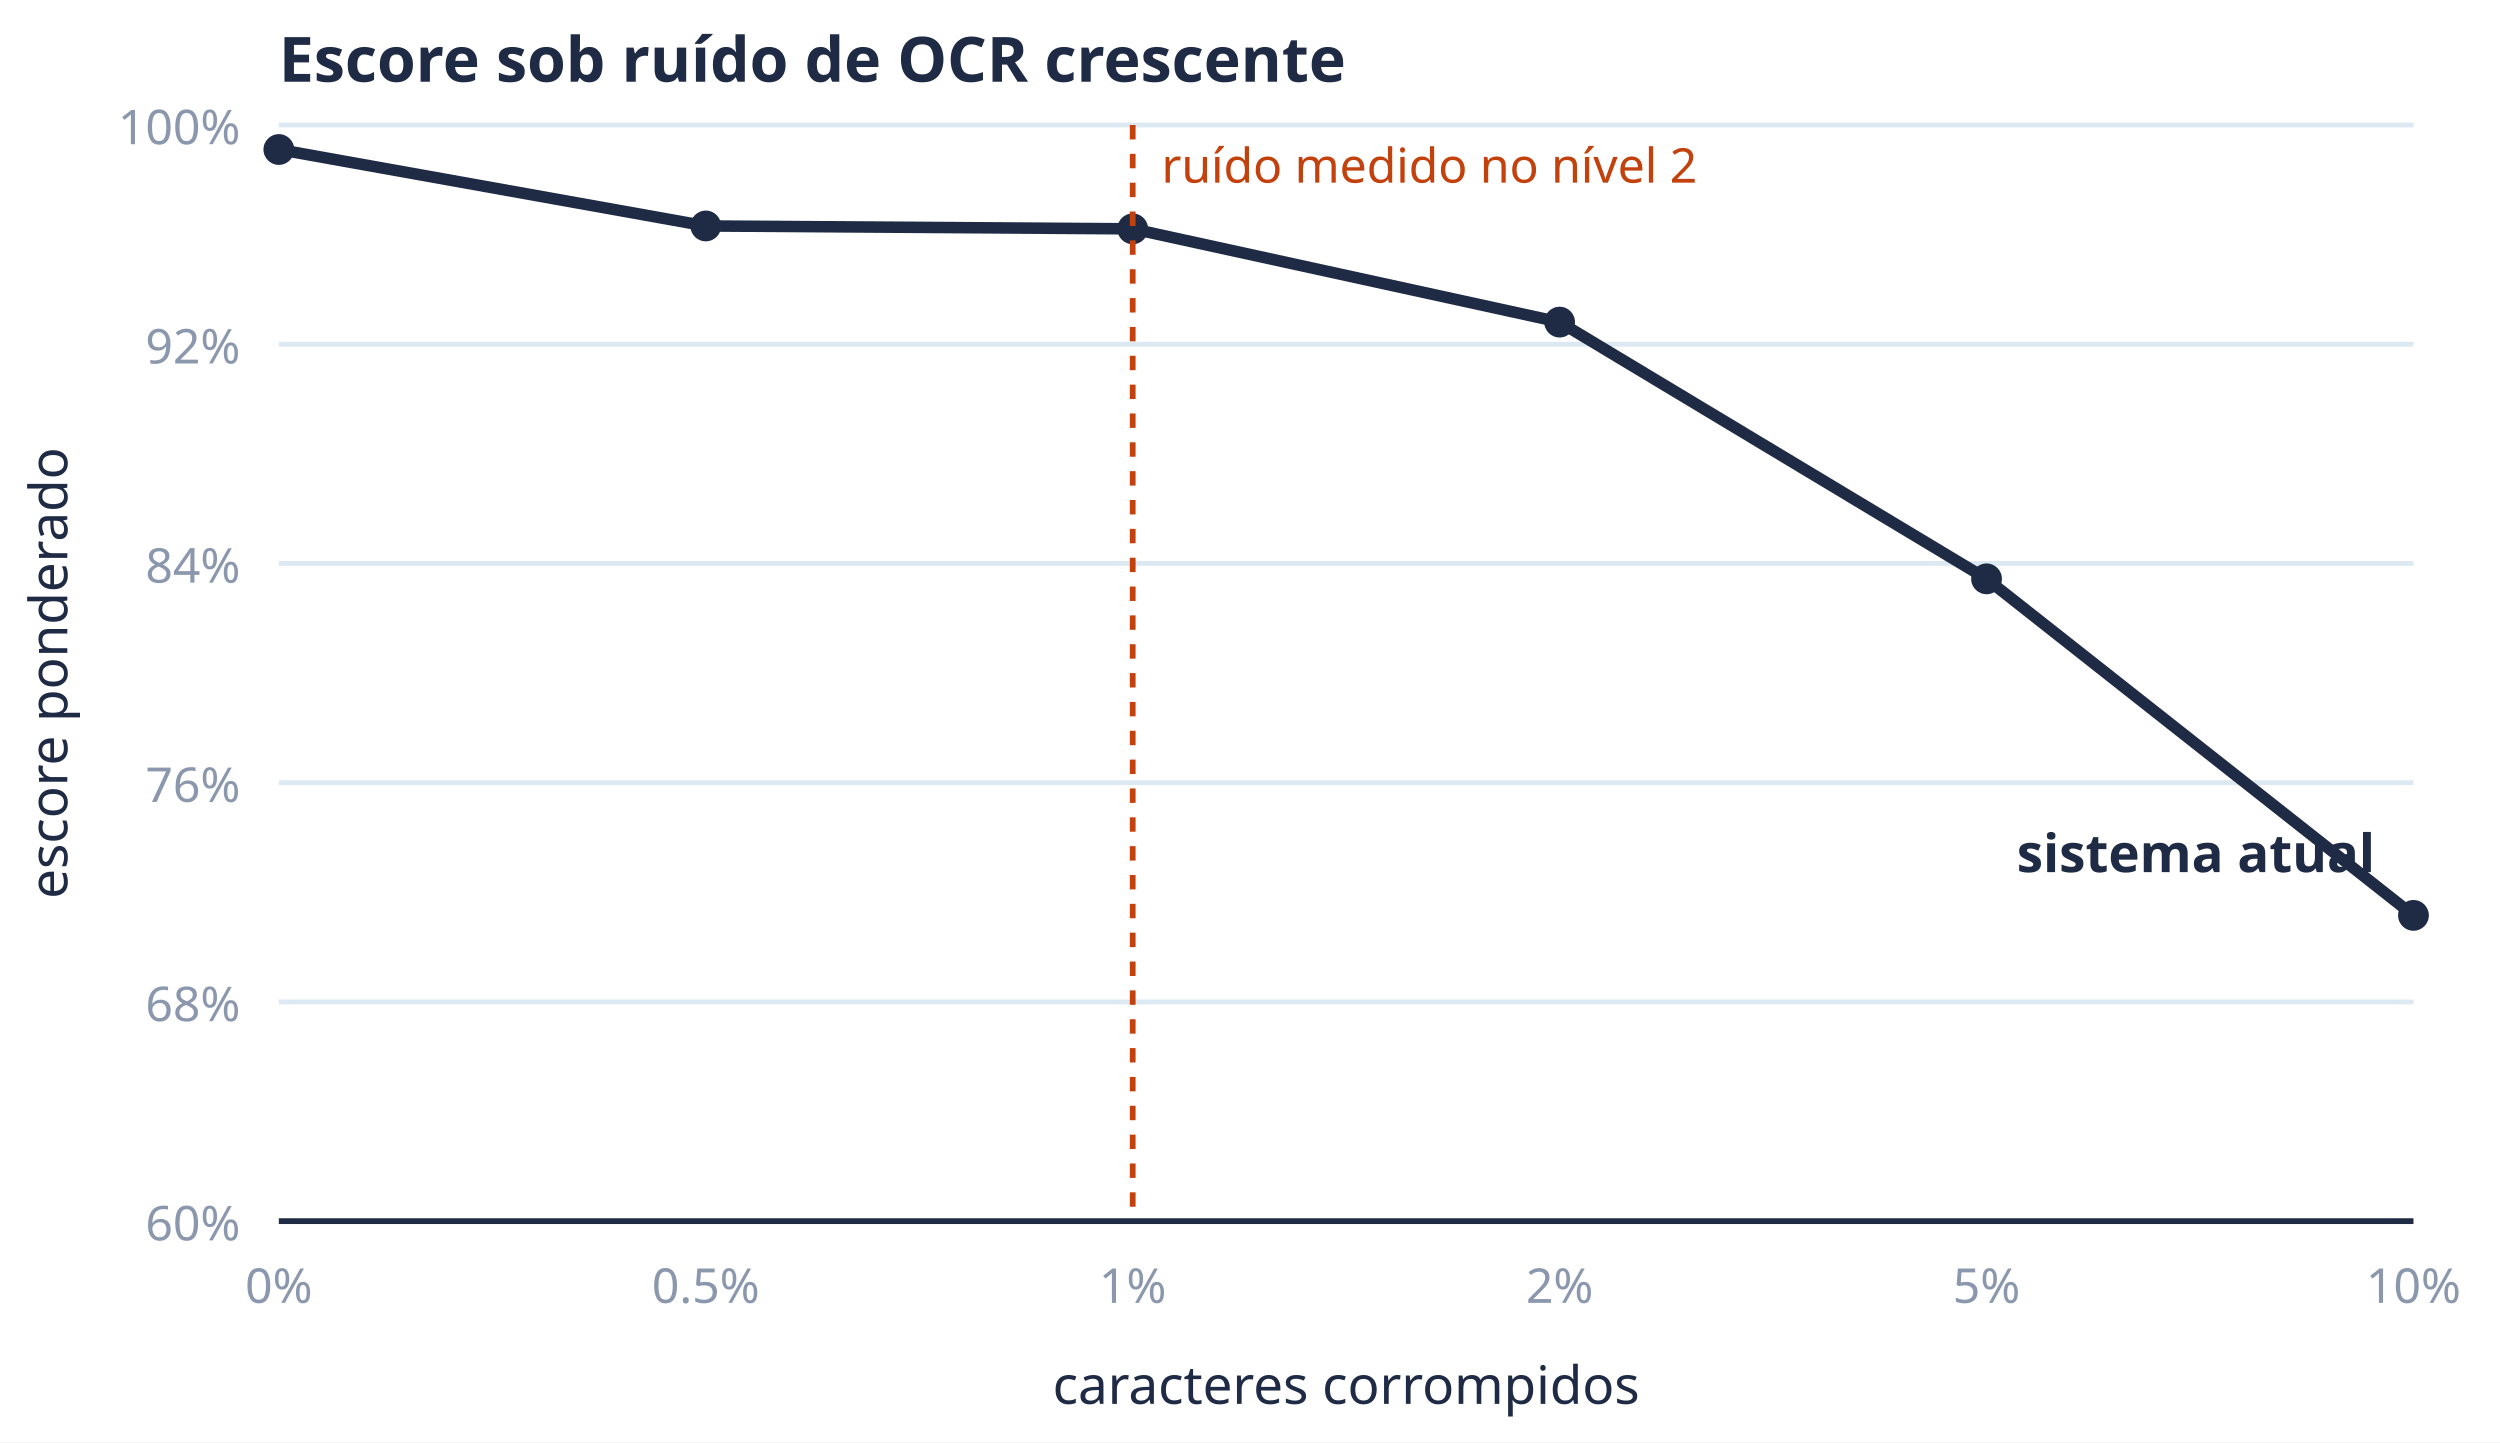
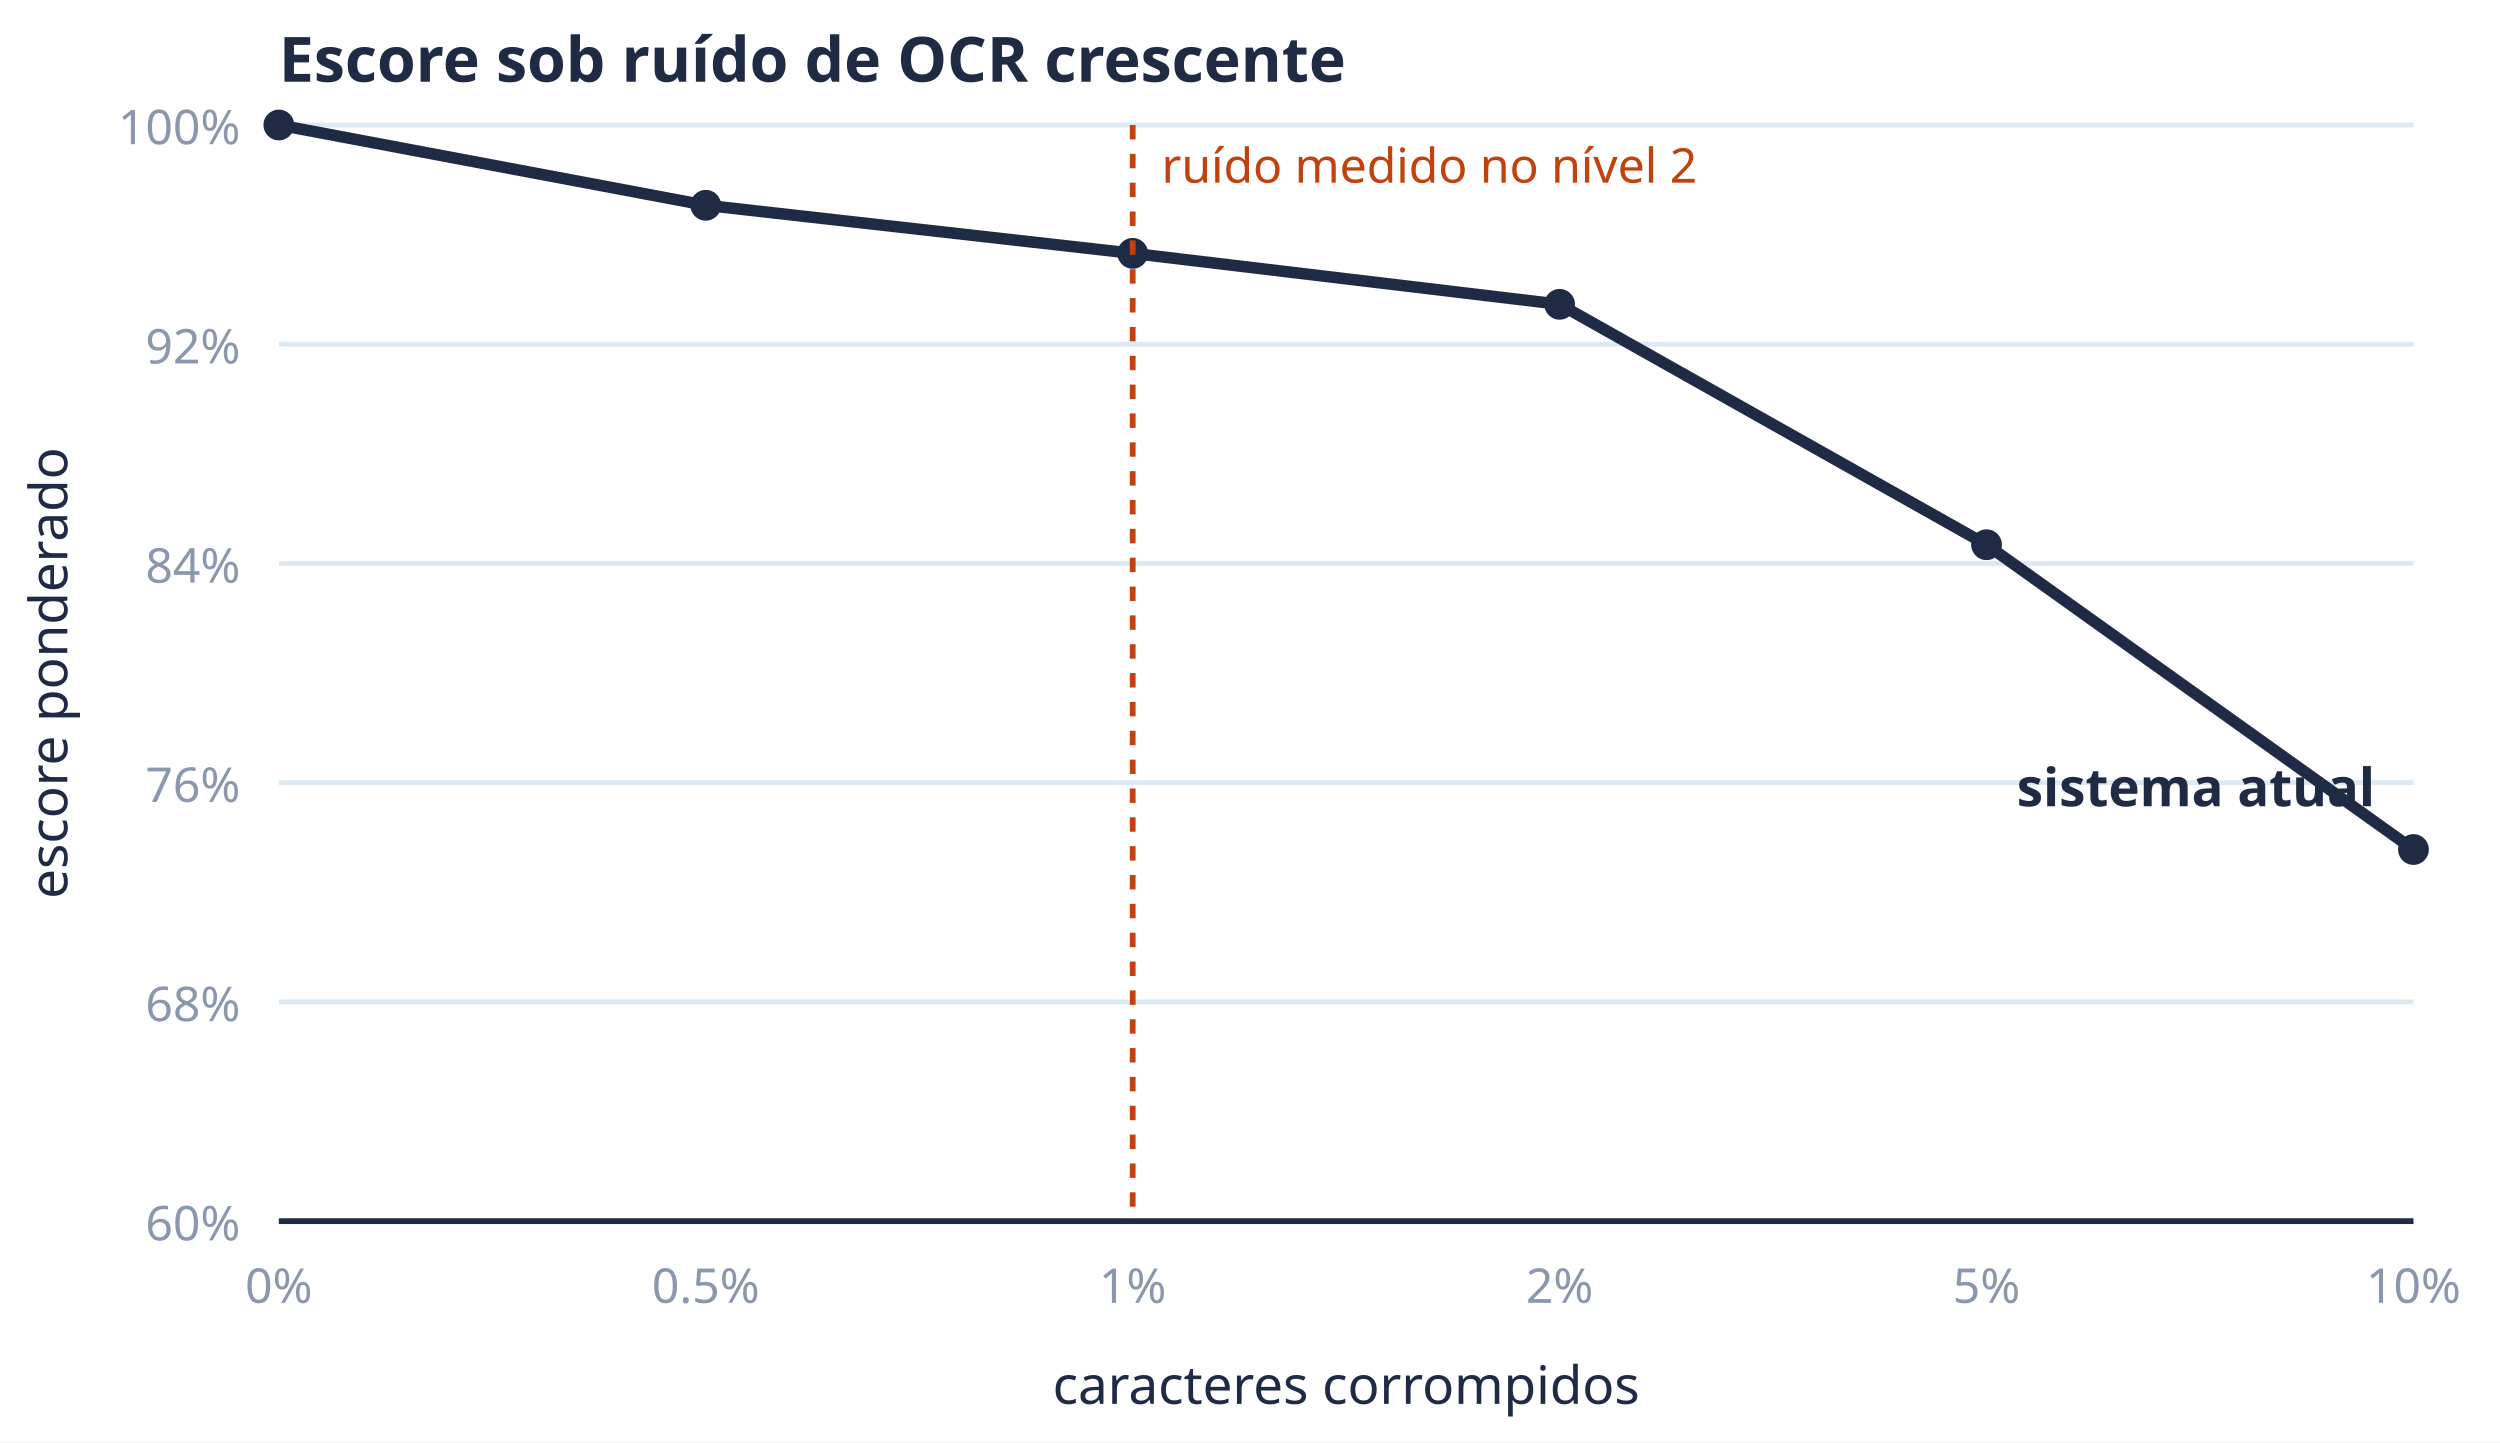
<svg xmlns="http://www.w3.org/2000/svg" width="520" height="300" viewBox="0 0 520 300">
  <rect width="520" height="300" fill="white" />
  <text x="58" y="17" font-size="13" font-weight="600" fill="#1F2A44" font-family="sans-serif">Escore sob ruído de OCR crescente</text>
  <line x1="58" y1="254.0" x2="502" y2="254.0" stroke="#DCE8F2" stroke-width="1" />
  <text x="50" y="258.0" font-size="10" fill="#8A97AD" text-anchor="end" font-family="sans-serif">60%</text>
  <line x1="58" y1="208.4" x2="502" y2="208.4" stroke="#DCE8F2" stroke-width="1" />
  <text x="50" y="212.4" font-size="10" fill="#8A97AD" text-anchor="end" font-family="sans-serif">68%</text>
  <line x1="58" y1="162.8" x2="502" y2="162.8" stroke="#DCE8F2" stroke-width="1" />
  <text x="50" y="166.8" font-size="10" fill="#8A97AD" text-anchor="end" font-family="sans-serif">76%</text>
  <line x1="58" y1="117.2" x2="502" y2="117.2" stroke="#DCE8F2" stroke-width="1" />
  <text x="50" y="121.2" font-size="10" fill="#8A97AD" text-anchor="end" font-family="sans-serif">84%</text>
  <line x1="58" y1="71.6" x2="502" y2="71.6" stroke="#DCE8F2" stroke-width="1" />
  <text x="50" y="75.6" font-size="10" fill="#8A97AD" text-anchor="end" font-family="sans-serif">92%</text>
  <line x1="58" y1="26.0" x2="502" y2="26.0" stroke="#DCE8F2" stroke-width="1" />
  <text x="50" y="30.0" font-size="10" fill="#8A97AD" text-anchor="end" font-family="sans-serif">100%</text>
  <text x="58.0" y="271" font-size="10" fill="#8A97AD" text-anchor="middle" font-family="sans-serif">0%</text>
  <text x="146.8" y="271" font-size="10" fill="#8A97AD" text-anchor="middle" font-family="sans-serif">0.5%</text>
  <text x="235.6" y="271" font-size="10" fill="#8A97AD" text-anchor="middle" font-family="sans-serif">1%</text>
  <text x="324.4" y="271" font-size="10" fill="#8A97AD" text-anchor="middle" font-family="sans-serif">2%</text>
  <text x="413.2" y="271" font-size="10" fill="#8A97AD" text-anchor="middle" font-family="sans-serif">5%</text>
  <text x="502.0" y="271" font-size="10" fill="#8A97AD" text-anchor="middle" font-family="sans-serif">10%</text>
  <line x1="58" y1="254" x2="502" y2="254" stroke="#1F2A44" stroke-width="1.2" />
  <text x="280" y="292" font-size="11" fill="#1F2A44" text-anchor="middle" font-family="sans-serif">caracteres corrompidos</text>
  <text x="14" y="140" font-size="11" fill="#1F2A44" text-anchor="middle" font-family="sans-serif" transform="rotate(-90 14 140)">escore ponderado</text>
-   <path d="M 58.0 31.1 L 146.8 47.0 L 235.6 47.6 L 324.4 67.0 L 413.2 120.4 L 502.0 190.4" fill="none" stroke="#1F2A44" stroke-width="2.4" />
-   <circle cx="58.0" cy="31.1" r="3.2" fill="#1F2A44" />
-   <circle cx="146.8" cy="47.0" r="3.2" fill="#1F2A44" />
-   <circle cx="235.6" cy="47.6" r="3.2" fill="#1F2A44" />
-   <circle cx="324.4" cy="67.0" r="3.2" fill="#1F2A44" />
-   <circle cx="413.2" cy="120.4" r="3.2" fill="#1F2A44" />
-   <circle cx="502.0" cy="190.4" r="3.2" fill="#1F2A44" />
-   <text x="494.0" y="181.4" font-size="11" font-weight="600" fill="#1F2A44" text-anchor="end" font-family="sans-serif">sistema atual</text>
+   <path d="M 58.0 26.0 L 146.8 42.7 L 235.6 52.7 L 324.4 63.3 L 413.2 113.3 L 502.0 176.7" fill="none" stroke="#1F2A44" stroke-width="2.4" />
+   <circle cx="58.0" cy="26.0" r="3.2" fill="#1F2A44" />
+   <circle cx="146.8" cy="42.7" r="3.2" fill="#1F2A44" />
+   <circle cx="235.6" cy="52.7" r="3.2" fill="#1F2A44" />
+   <circle cx="324.4" cy="63.3" r="3.2" fill="#1F2A44" />
+   <circle cx="413.2" cy="113.3" r="3.2" fill="#1F2A44" />
+   <circle cx="502.0" cy="176.7" r="3.2" fill="#1F2A44" />
+   <text x="494.0" y="167.7" font-size="11" font-weight="600" fill="#1F2A44" text-anchor="end" font-family="sans-serif">sistema atual</text>
  <line x1="235.6" y1="26" x2="235.6" y2="254" stroke="#C2410C" stroke-width="1.2" stroke-dasharray="3 3" />
  <text x="241.6" y="38" font-size="10" fill="#C2410C" font-family="sans-serif">ruído medido no nível 2</text>
</svg>
